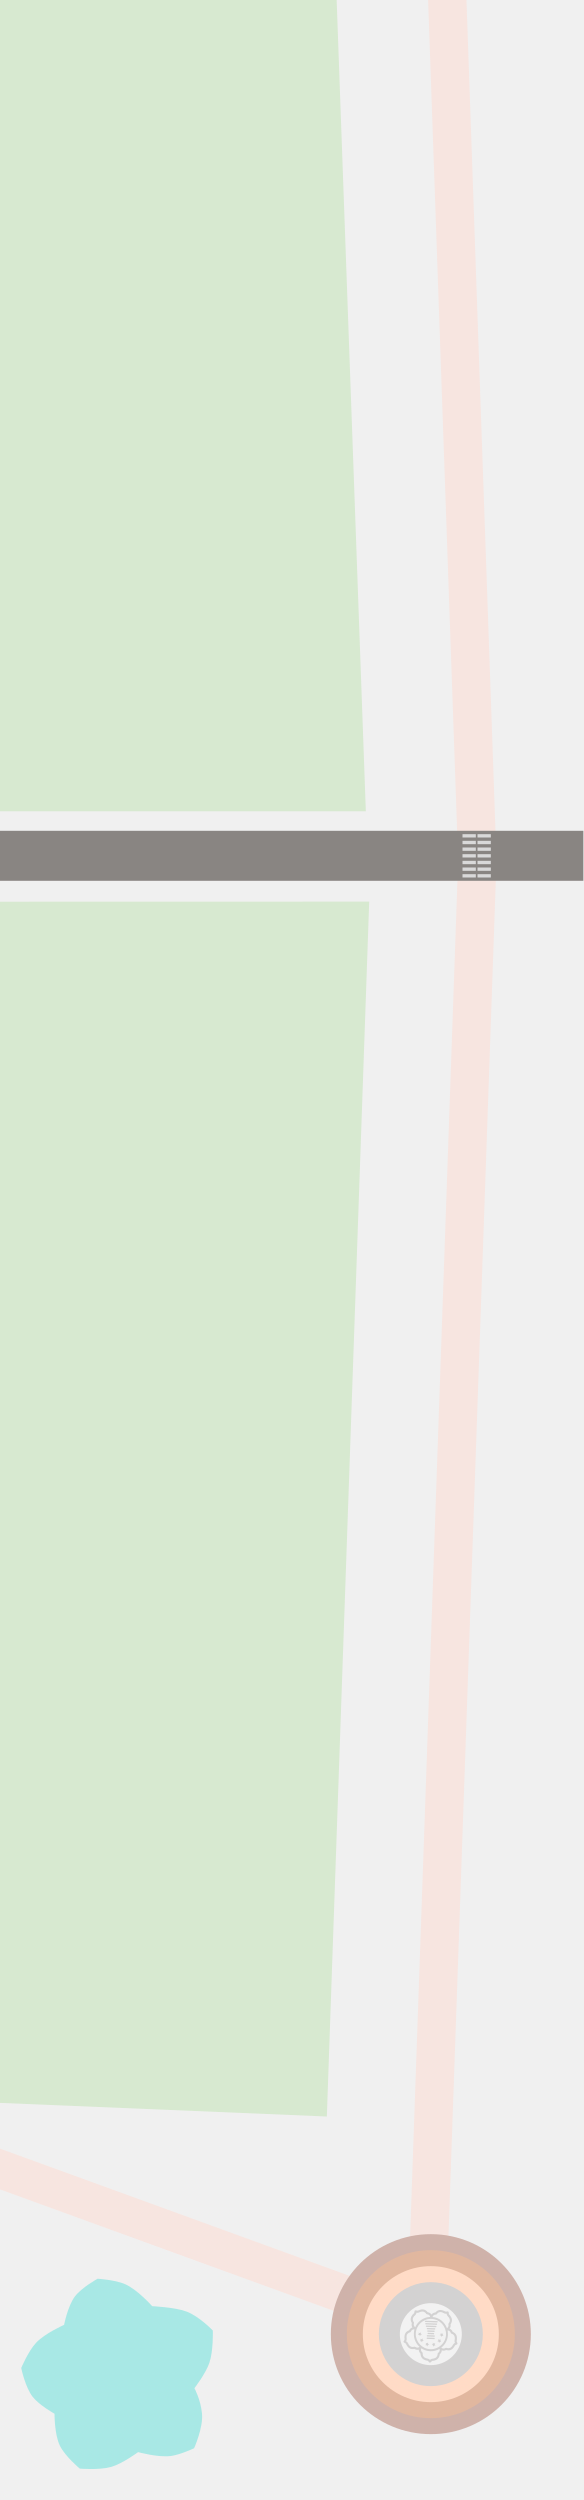
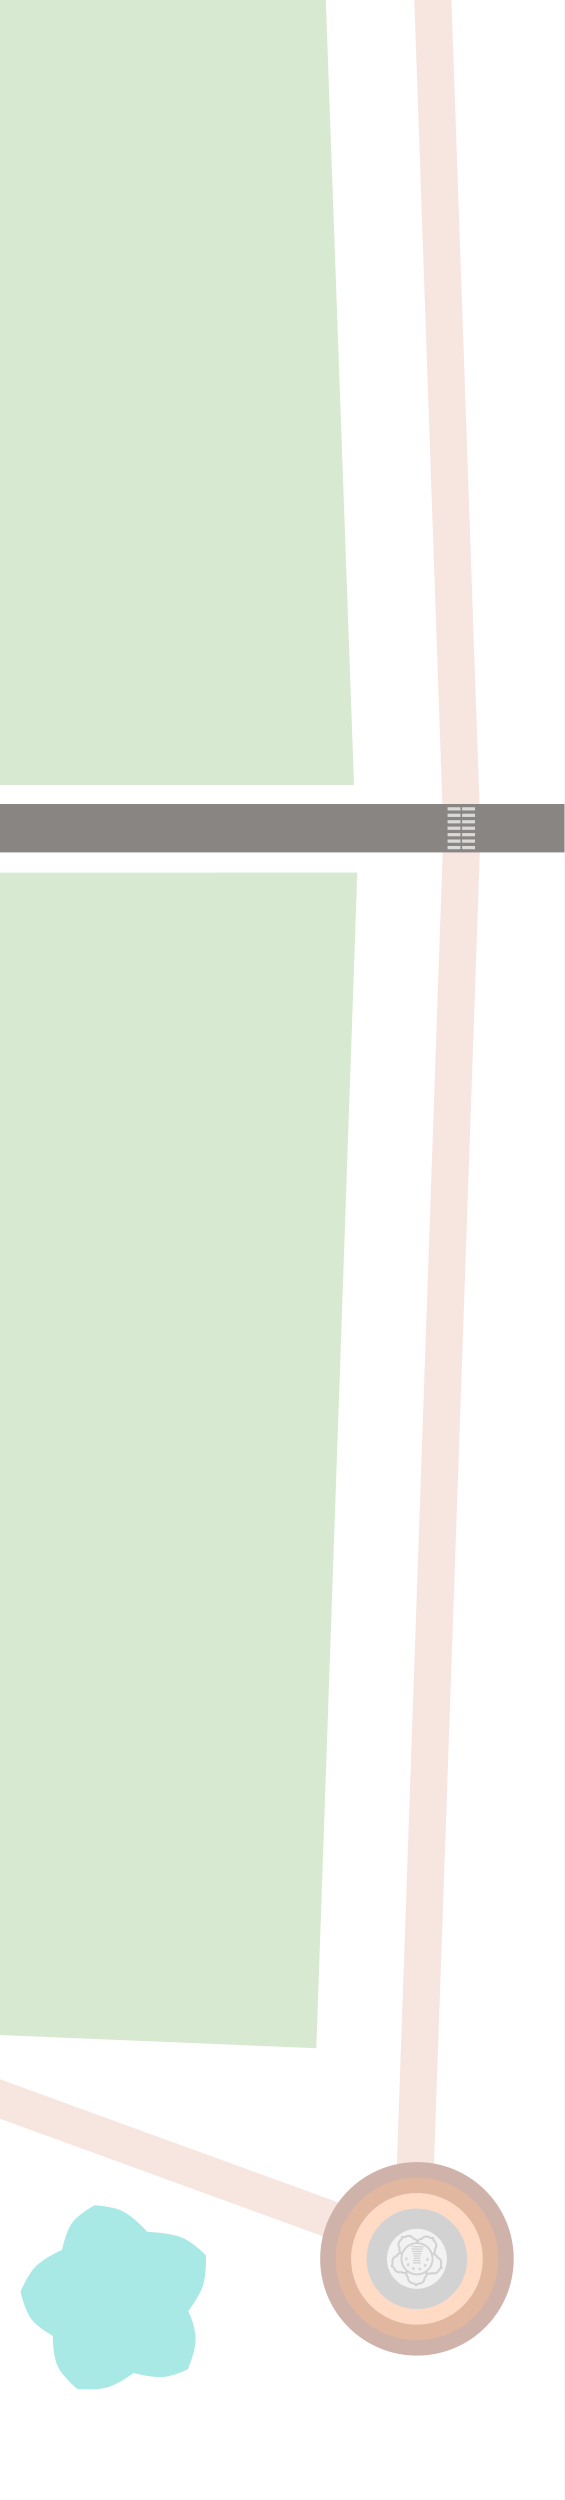
- <svg xmlns="http://www.w3.org/2000/svg" width="700" height="3000" viewBox="0 0 700 3000" fill="none">
-   <g clip-path="url(#clip0_331_693)">
-     <path d="M-2.80228e-05 -0L403.982 3.77815e-09L439.003 973.505L4.8146e-05 973.505L-2.80228e-05 -0Z" fill="#D7E9D0" />
+ <svg xmlns="http://www.w3.org/2000/svg" width="700" height="3100" viewBox="0 0 700 3100" fill="none">
+   <g clip-path="url(#clip0_408_521)">
+     <rect width="700" height="3100" fill="white" />
+     <path d="M-0 -0L403.982 3.77815e-09L439.003 973.505L-4.34067e-05 973.505L-0 -0Z" fill="#D7E9D0" />
    <path d="M-0.176 1082.05L443.04 1081.94L392.218 2539.83L-0.539 2523.47L-0.176 1082.05Z" fill="#D7E9D0" />
    <rect x="513.552" y="-5.152" width="46" height="1012.77" transform="rotate(-2 513.552 -5.15234)" fill="#F7E5E0" />
    <rect x="549.086" y="1052.52" width="46" height="1676.83" transform="rotate(2 549.086 1052.52)" fill="#F7E5E0" />
    <rect x="-16.614" y="2621.25" width="46" height="571.964" transform="rotate(-70 -16.6141 2621.25)" fill="#F7E5E0" />
    <circle cx="517.001" cy="2800.98" r="120" fill="#CFB2AA" />
    <circle cx="517.001" cy="2800.98" r="100.8" fill="#E1B79F" />
    <circle cx="517.001" cy="2800.98" r="81.6" fill="#FFDBC6" />
    <circle cx="517.001" cy="2800.98" r="62.4" fill="#D3D2D2" />
    <circle cx="517.001" cy="2800.98" r="37.2" transform="rotate(-178 517.001 2800.98)" fill="#F2F2F2" />
    <path d="M512.143 2802.77L512.128 2803.2C512.118 2803.49 512.253 2803.78 512.539 2803.79L521.258 2804.1C521.545 2804.11 521.697 2803.83 521.707 2803.54L521.722 2803.11C521.732 2802.82 521.6 2802.53 521.313 2802.52L512.595 2802.21C512.308 2802.2 512.154 2802.48 512.143 2802.77ZM521.601 2806.56L521.621 2805.98C521.632 2805.7 521.499 2805.4 521.213 2805.39L512.494 2805.09C512.208 2805.08 512.053 2805.36 512.043 2805.65L512.023 2806.22C512.018 2806.37 512.153 2806.66 512.439 2806.67L521.158 2806.97C521.444 2806.98 521.596 2806.7 521.601 2806.56ZM522.295 2794.92L522.315 2794.34C522.325 2794.05 522.043 2793.9 521.759 2793.89L512.752 2793.58C512.465 2793.57 512.174 2793.7 512.164 2793.99L512.144 2794.56C512.133 2794.85 512.41 2795.15 512.696 2795.16L521.704 2795.47C521.988 2795.48 522.285 2795.21 522.295 2794.92ZM520.415 2799.61L513.694 2799.37C513.408 2799.36 513.111 2799.64 513.101 2799.93L513.086 2800.36C513.076 2800.64 513.353 2800.94 513.639 2800.95L520.359 2801.19C520.644 2801.2 520.94 2800.92 520.95 2800.63L520.965 2800.2C520.975 2799.91 520.699 2799.61 520.415 2799.61ZM513.716 2811.04L512.395 2812L510.843 2811.37L511.361 2812.97L510.312 2814.23L511.886 2814.28L512.835 2815.76L513.321 2814.19L515.056 2813.68L513.656 2812.76L513.716 2811.04ZM521.479 2797.77L521.499 2797.19C521.504 2797.05 521.372 2796.76 521.086 2796.75L513.222 2796.47C512.938 2796.46 512.785 2796.75 512.78 2796.89L512.76 2797.47C512.75 2797.75 512.882 2798.04 513.167 2798.05L521.03 2798.33C521.317 2798.34 521.469 2798.06 521.479 2797.77ZM524.103 2788.21L510.81 2787.75C510.523 2787.74 510.374 2787.88 510.364 2788.16L510.344 2788.74C510.334 2789.03 510.468 2789.32 510.754 2789.33L524.048 2789.79C524.335 2789.8 524.487 2789.52 524.497 2789.23L524.517 2788.66C524.527 2788.37 524.39 2788.22 524.103 2788.21ZM503.663 2799.74L502.11 2799.11L502.626 2800.71L501.581 2801.97L503.295 2802.03L504.108 2803.36L504.736 2801.79L506.323 2801.42L504.928 2800.36L505.128 2798.78L503.663 2799.74ZM505.985 2807.02L504.428 2806.54L504.801 2808.13L503.897 2809.4L505.471 2809.45L506.425 2810.78L506.909 2809.21L508.496 2808.84L507.246 2807.79L507.306 2806.06L505.985 2807.02ZM484.261 2810.15L484.256 2810.3C484.39 2810.59 484.522 2810.88 484.804 2811.03L485.086 2811.19C486.919 2811.97 487.184 2812.56 487.582 2813.44C487.843 2814.17 488.381 2815.19 489.621 2816.53C492.382 2819.51 495.833 2819.05 497.276 2818.67C499.237 2819.89 501.095 2819.96 502.54 2819.58C502.49 2821.01 503.001 2822.76 504.662 2824.4C504.612 2825.84 505.057 2829.46 508.568 2831.45C510.11 2832.37 511.248 2832.55 512.1 2832.73C513.099 2832.76 513.668 2832.93 514.756 2834.55L515.032 2834.85C515.17 2834.99 515.456 2835 515.598 2835.01L515.738 2835.16L515.88 2835.16L516.024 2835.17L516.029 2835.02L516.171 2835.03L516.313 2835.03L516.455 2835.04L516.605 2834.9L516.757 2834.62L516.902 2834.62C518.242 2833.09 518.676 2832.96 519.678 2832.99C520.54 2832.88 521.689 2832.77 523.291 2831.97C526.932 2830.22 527.628 2826.64 527.679 2825.2C529.451 2823.68 530.082 2821.98 530.137 2820.4C531.547 2821.02 533.403 2821.08 535.447 2820C536.86 2820.49 540.271 2821.18 543.232 2818.4C544.563 2817.15 545.026 2816.16 545.48 2815.46C545.946 2814.47 546.246 2814.04 548.13 2813.39C548.563 2813.26 548.715 2812.98 548.87 2812.7L549.022 2812.41L549.027 2812.27C549.037 2811.98 548.905 2811.69 548.766 2811.54C547.826 2809.78 547.847 2809.2 548.168 2808.21C548.198 2807.34 548.525 2806.2 548.299 2804.47C547.724 2800.41 544.635 2798.72 543.22 2798.24C542.438 2796.05 540.901 2794.99 539.491 2794.37C540.53 2793.25 541.026 2791.39 540.671 2789.22C541.576 2787.96 543.4 2784.85 541.667 2781.19C540.865 2779.58 540.18 2778.69 539.63 2778.1C538.798 2777.35 538.521 2777.05 538.452 2774.89C538.457 2774.74 538.32 2774.59 538.325 2774.45L538.33 2774.31L538.193 2774.16C537.917 2773.86 537.354 2773.55 536.92 2773.68C534.899 2774.19 534.48 2773.88 533.496 2773.42C532.794 2772.96 531.81 2772.49 530.105 2772.15C525.982 2771.28 523.462 2773.79 522.564 2774.91C520.267 2775.12 518.796 2776.22 517.752 2777.48C516.94 2776.15 515.55 2774.95 513.268 2774.73C512.311 2773.4 509.967 2770.87 505.943 2771.3C504.218 2771.53 503.197 2772.07 502.472 2772.33C501.452 2772.87 501.018 2773 499.03 2772.5L498.751 2772.35C498.609 2772.34 498.464 2772.34 498.317 2772.48L498.173 2772.47L498.026 2772.61L497.882 2772.61L497.877 2772.75L497.734 2772.74L497.729 2772.89L497.587 2772.88L497.582 2773.03L497.435 2773.17L497.43 2773.31L497.42 2773.6C497.205 2775.61 496.762 2776.02 496.022 2776.72C495.429 2777.27 494.546 2777.96 493.778 2779.52C491.787 2783.2 493.392 2786.42 494.21 2787.6C493.558 2789.88 494.069 2791.63 494.881 2792.95C493.438 2793.33 491.967 2794.43 490.898 2796.41C489.594 2796.8 486.252 2798.27 485.534 2802.42C485.187 2804.13 485.297 2805.15 485.409 2806.01C485.66 2807.03 485.64 2807.61 484.436 2809.29L484.281 2809.58C484.276 2809.72 484.271 2809.86 484.266 2810.01L484.261 2810.15ZM525.733 2823.55C525.292 2823.83 525.135 2824.25 525.12 2824.69C525.115 2824.83 525.286 2828.15 522.228 2829.62C520.922 2830.15 520.202 2830.27 519.482 2830.39C518.191 2830.49 517.179 2830.75 515.995 2831.86C514.749 2830.66 513.758 2830.34 512.477 2830.15C511.767 2829.98 511.057 2829.81 509.789 2829.19C506.844 2827.5 507.246 2824.2 507.251 2824.06C507.267 2823.63 507.137 2823.19 506.861 2822.89C504.496 2820.94 505.139 2818.95 505.603 2817.95C508.678 2820.08 512.353 2821.36 516.357 2821.5C520.361 2821.64 524.117 2820.62 527.334 2818.71C527.725 2819.73 528.086 2821.76 525.733 2823.55ZM541.024 2799.6C541.154 2800.04 541.572 2800.34 541.996 2800.5C542.138 2800.51 545.26 2801.34 545.71 2804.81C545.951 2806.11 545.777 2806.97 545.609 2807.69C545.283 2808.83 545.247 2809.83 545.907 2811.44C544.447 2812.25 543.846 2813.1 543.233 2814.23C542.923 2814.94 542.475 2815.5 541.58 2816.47C539.065 2818.83 535.966 2817.43 535.822 2817.42C535.398 2817.27 534.97 2817.25 534.673 2817.53C532.188 2819.03 530.364 2817.96 529.532 2817.2C534.242 2813.48 537.297 2807.97 537.518 2801.64C537.578 2799.92 537.354 2798.18 537.123 2796.59C538.272 2796.48 540.115 2796.98 541.024 2799.6ZM523.189 2777.52C523.618 2777.54 524.056 2777.26 524.358 2776.84C524.363 2776.7 526.178 2773.88 529.589 2774.58C530.867 2774.91 531.57 2775.22 532.272 2775.68C533.396 2776.29 534.243 2776.61 535.962 2776.53C536.189 2778.26 536.878 2779.01 537.706 2779.9C538.256 2780.5 538.809 2781.09 539.34 2782.26C540.806 2785.34 538.573 2787.85 538.426 2787.99C538.129 2788.27 537.97 2788.7 538.099 2789.13C538.719 2791.89 537.239 2793.28 536.361 2793.83C533.752 2786.53 527.07 2781.11 519.082 2780.4C519.406 2779.26 520.473 2777.43 523.189 2777.52ZM517.713 2782.66C527.72 2783.01 535.582 2791.49 535.23 2801.56C534.884 2811.49 526.45 2819.4 516.442 2819.05C506.435 2818.7 498.574 2810.22 498.92 2800.29C499.272 2790.23 507.706 2782.31 517.713 2782.66ZM496.025 2780.75C496.636 2779.62 497.229 2779.06 497.815 2778.65C498.702 2777.82 499.447 2776.98 499.794 2775.26C501.499 2775.61 502.371 2775.21 503.535 2774.68C504.26 2774.41 504.848 2774 506.281 2773.91C509.59 2773.45 511.348 2776.39 511.343 2776.53C511.618 2776.83 511.894 2777.13 512.325 2777.14C515.178 2777.39 515.975 2779.14 516.221 2780.3C508.337 2780.6 501.297 2785.54 498.327 2792.64C497.348 2792.03 495.826 2790.54 496.778 2787.83C496.938 2787.41 496.808 2786.97 496.537 2786.53C496.395 2786.52 494.34 2783.86 496.025 2780.75ZM487.997 2805.67C487.878 2804.95 487.761 2804.22 487.953 2802.79C488.642 2799.5 491.961 2798.76 492.103 2798.76C492.537 2798.63 492.833 2798.35 492.991 2797.93C494.23 2795.23 496.236 2795.16 497.379 2795.2C496.895 2796.77 496.693 2798.49 496.633 2800.21C496.412 2806.54 499.074 2812.25 503.376 2816.15C502.631 2816.99 500.737 2817.93 498.218 2816.26C497.944 2815.96 497.513 2815.94 497.082 2816.07C496.937 2816.07 493.748 2817.25 491.404 2814.72C490.574 2813.83 490.171 2813.09 489.909 2812.37C489.374 2811.34 488.836 2810.31 487.289 2809.54C488.203 2807.99 488.094 2806.97 487.997 2805.67ZM510.282 2786.43L524.721 2786.94C525.008 2786.95 525.16 2786.67 525.17 2786.38L525.19 2785.8C525.2 2785.51 525.063 2785.36 524.777 2785.35L510.337 2784.85C510.053 2784.84 509.903 2784.98 509.893 2785.27L509.873 2785.84C509.863 2786.13 509.998 2786.42 510.282 2786.43ZM523.145 2791.06L511.566 2790.65C511.28 2790.64 510.991 2790.78 510.981 2791.07L510.961 2791.64C510.951 2791.93 511.225 2792.23 511.511 2792.24L523.09 2792.64C523.377 2792.65 523.673 2792.37 523.683 2792.08L523.703 2791.51C523.713 2791.22 523.432 2791.07 523.145 2791.06ZM522.28 2811.77L520.688 2812.29L519.435 2811.24L519.374 2812.96L518.059 2813.78L519.611 2814.41L519.984 2816.01L521.036 2814.6L522.608 2814.66L521.652 2813.33L522.28 2811.77ZM526.352 2809.89L526.868 2811.5L527.773 2810.23L529.487 2810.29L528.533 2808.96L529.017 2807.39L527.429 2807.77L526.176 2806.72L526.116 2808.45L524.795 2809.41L526.352 2809.89ZM529.04 2802.64L529.556 2804.24L530.6 2802.98L532.175 2803.04L531.219 2801.71L531.844 2800.15L530.254 2800.67L528.859 2799.61L528.946 2801.2L527.481 2802.16L529.04 2802.64Z" fill="#D3D2D2" />
-     <rect y="1057" width="60" height="700" transform="rotate(-90 0 1057)" fill="#898582" />
+     <rect x="-3.05176e-05" y="1057" width="60" height="700" transform="matrix(0 -1 1 0 -1057 1057)" fill="#898582" />
    <rect x="555.001" y="1001" width="16" height="4" fill="#D9D9D9" />
    <rect x="573.001" y="1001" width="16" height="4" fill="#D9D9D9" />
    <rect x="555.001" y="1009" width="16" height="4" fill="#D9D9D9" />
    <rect x="573.001" y="1009" width="16" height="4" fill="#D9D9D9" />
    <rect x="555.001" y="1017" width="16" height="4" fill="#D9D9D9" />
    <rect x="573.001" y="1017" width="16" height="4" fill="#D9D9D9" />
    <rect x="555.001" y="1025" width="16" height="4" fill="#D9D9D9" />
    <rect x="573.001" y="1025" width="16" height="4" fill="#D9D9D9" />
    <rect x="555.001" y="1033" width="16" height="4" fill="#D9D9D9" />
    <rect x="573.001" y="1033" width="16" height="4" fill="#D9D9D9" />
    <rect x="555.001" y="1041" width="16" height="4" fill="#D9D9D9" />
    <rect x="573.001" y="1041" width="16" height="4" fill="#D9D9D9" />
    <rect x="555.001" y="1049" width="16" height="4" fill="#D9D9D9" />
    <rect x="573.001" y="1049" width="16" height="4" fill="#D9D9D9" />
    <path d="M89.806 2755.84C81.289 2767.22 76.903 2789.83 76.903 2789.83C76.903 2789.83 53.994 2799.93 43.383 2811.23C33.941 2821.28 25.471 2841.61 25.471 2841.61C25.471 2841.61 30.229 2864.6 39.115 2876.06C47.076 2886.33 65.442 2896.5 65.442 2896.5C65.442 2896.5 65.208 2920.98 71.753 2934.62C77.935 2947.5 95.755 2962.34 95.755 2962.34C95.755 2962.34 119.247 2964.35 133.362 2960.3C147.243 2956.31 165.72 2942.54 165.72 2942.54C165.72 2942.54 189.913 2949.29 205.31 2947.16C216.581 2945.59 232.899 2937.91 232.899 2937.91C232.899 2937.91 244.107 2913.1 242.395 2896.12C240.684 2879.13 233.32 2865.83 233.32 2865.83C233.32 2865.83 246.761 2848.47 251.232 2835.45C256.178 2821.04 255.4 2796.66 255.4 2796.66C255.4 2796.66 239.207 2779.56 223.581 2773.77C209.809 2768.66 182.611 2767.41 182.611 2767.41C182.611 2767.41 165.054 2747.49 149.993 2740.95C138.004 2735.74 117.155 2734.48 117.155 2734.48C117.155 2734.48 97.912 2745.01 89.806 2755.84Z" fill="#A8E8E5" />
  </g>
  <defs>
-     <clipPath id="clip0_331_693">
-       <rect width="700" height="3000" fill="white" />
+     <clipPath id="clip0_408_521">
+       <rect width="700" height="3100" fill="white" />
    </clipPath>
  </defs>
</svg>
